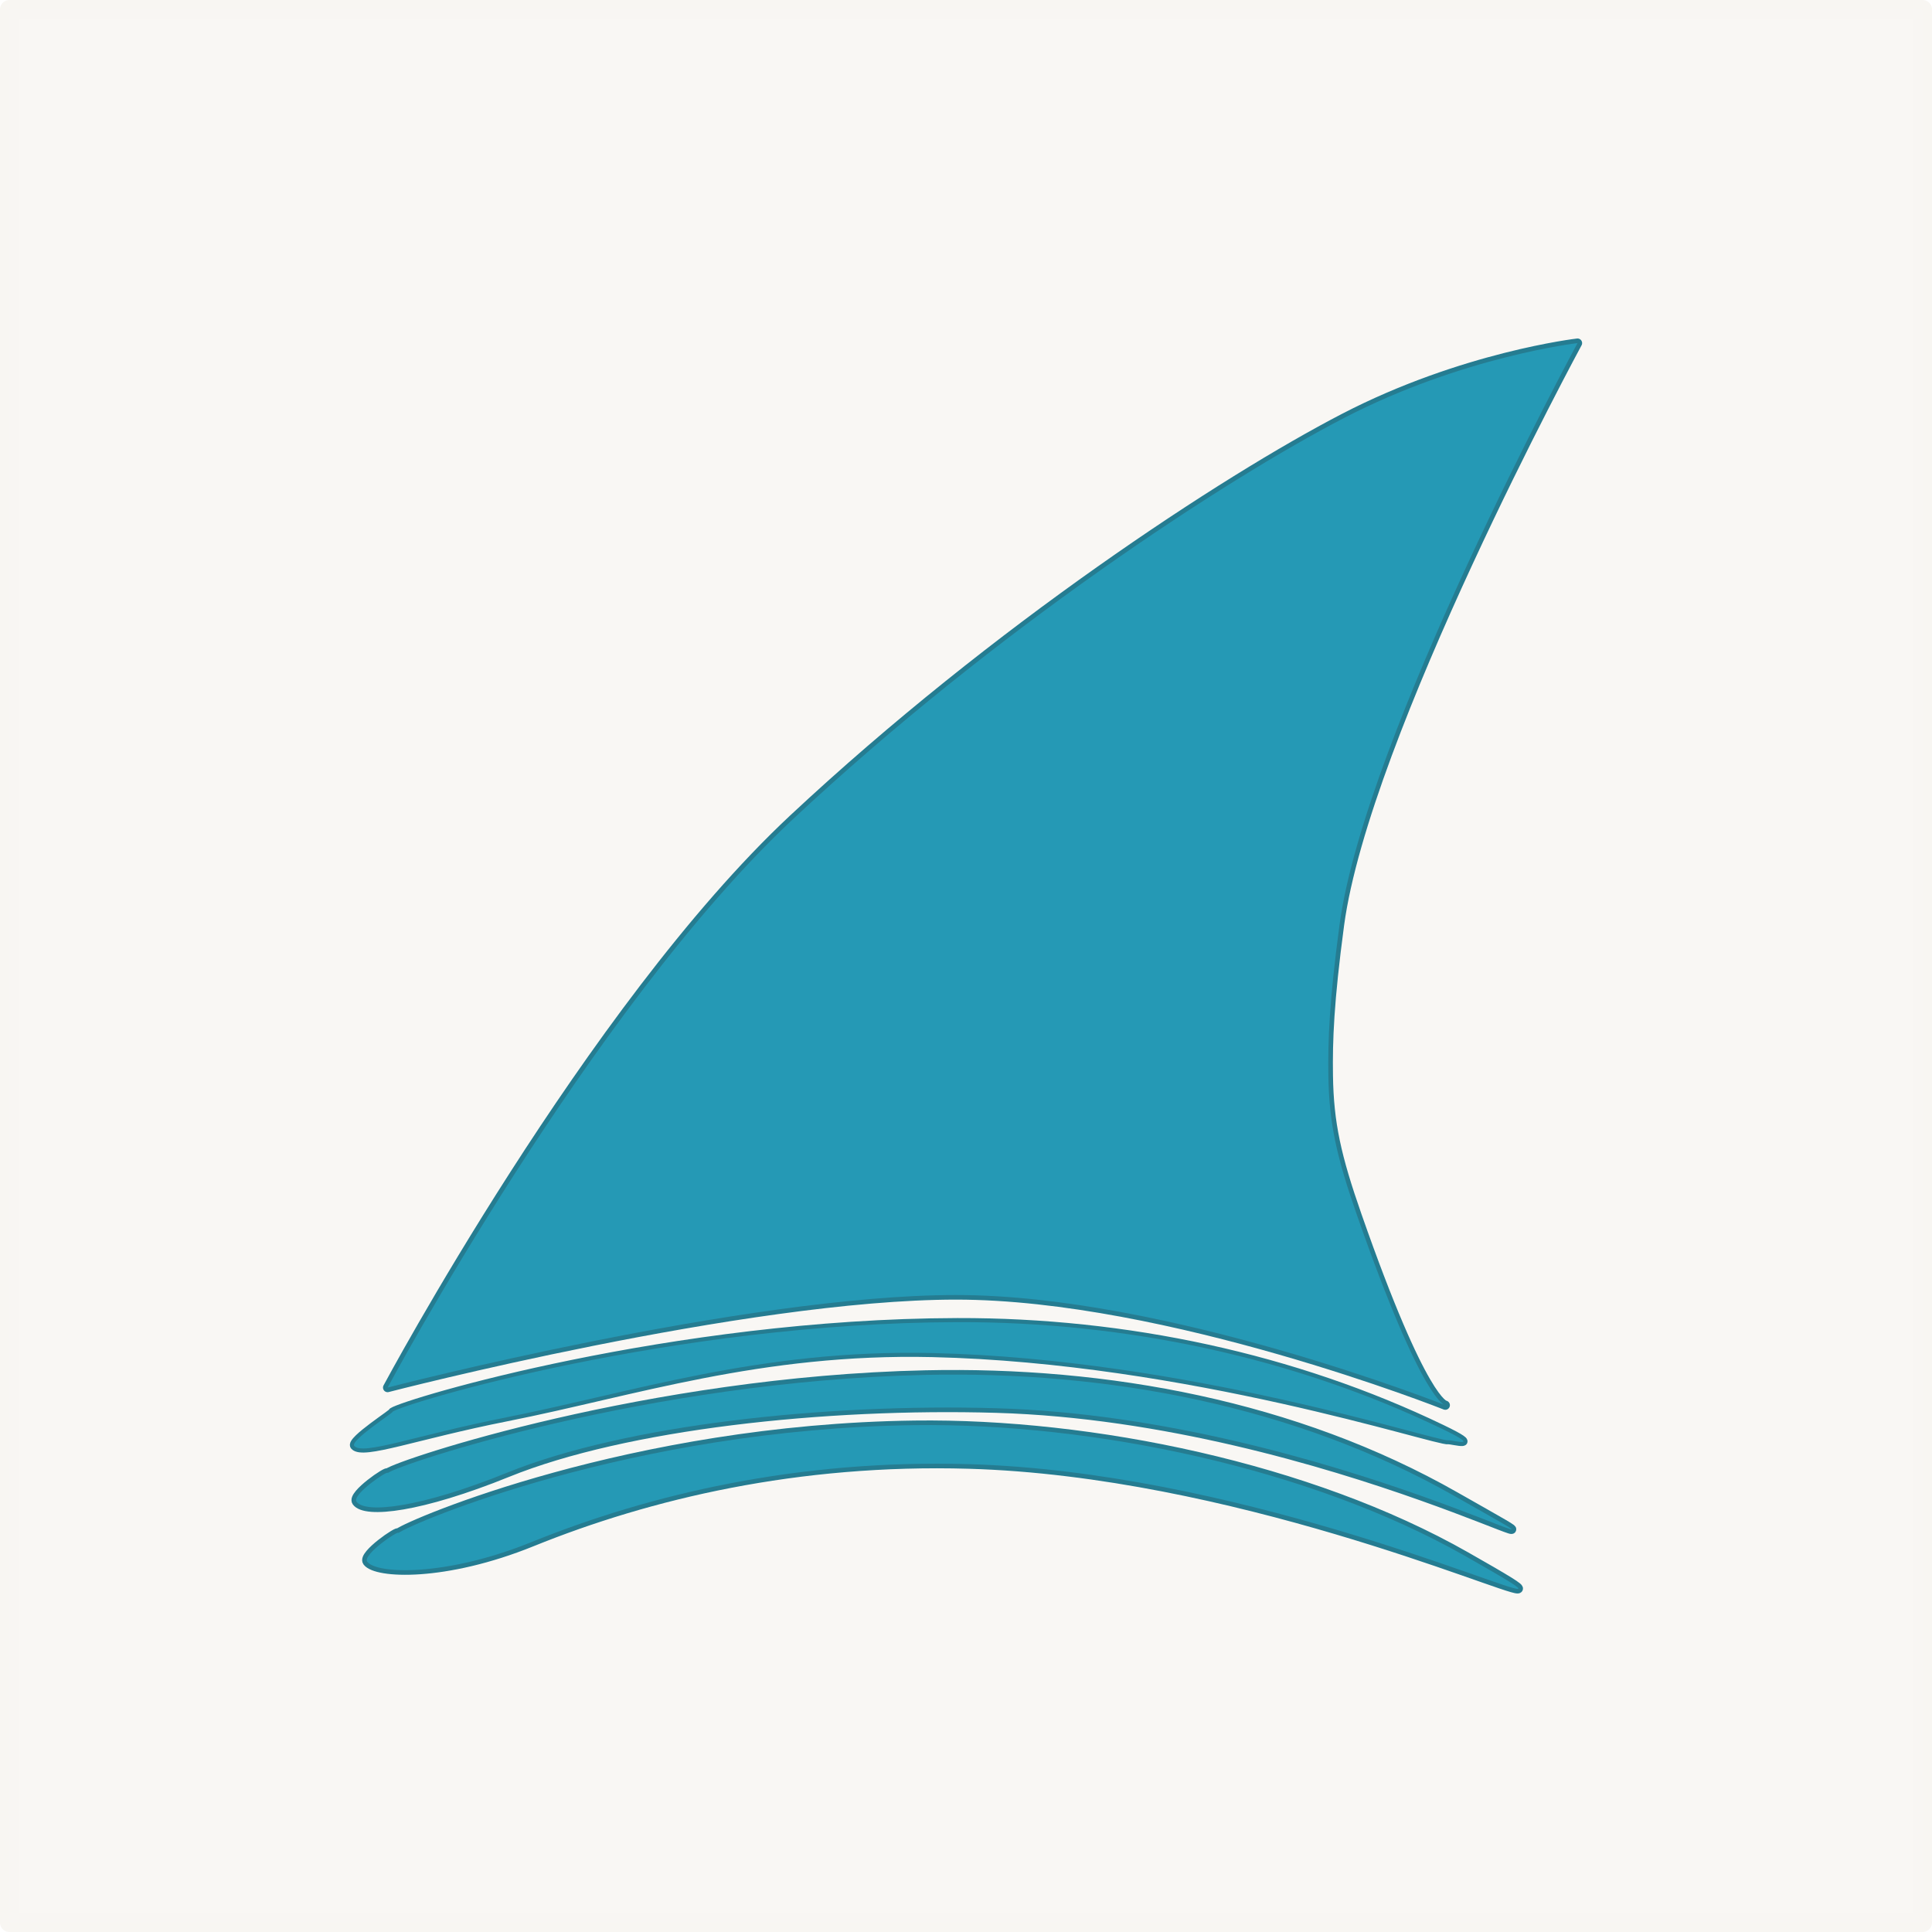
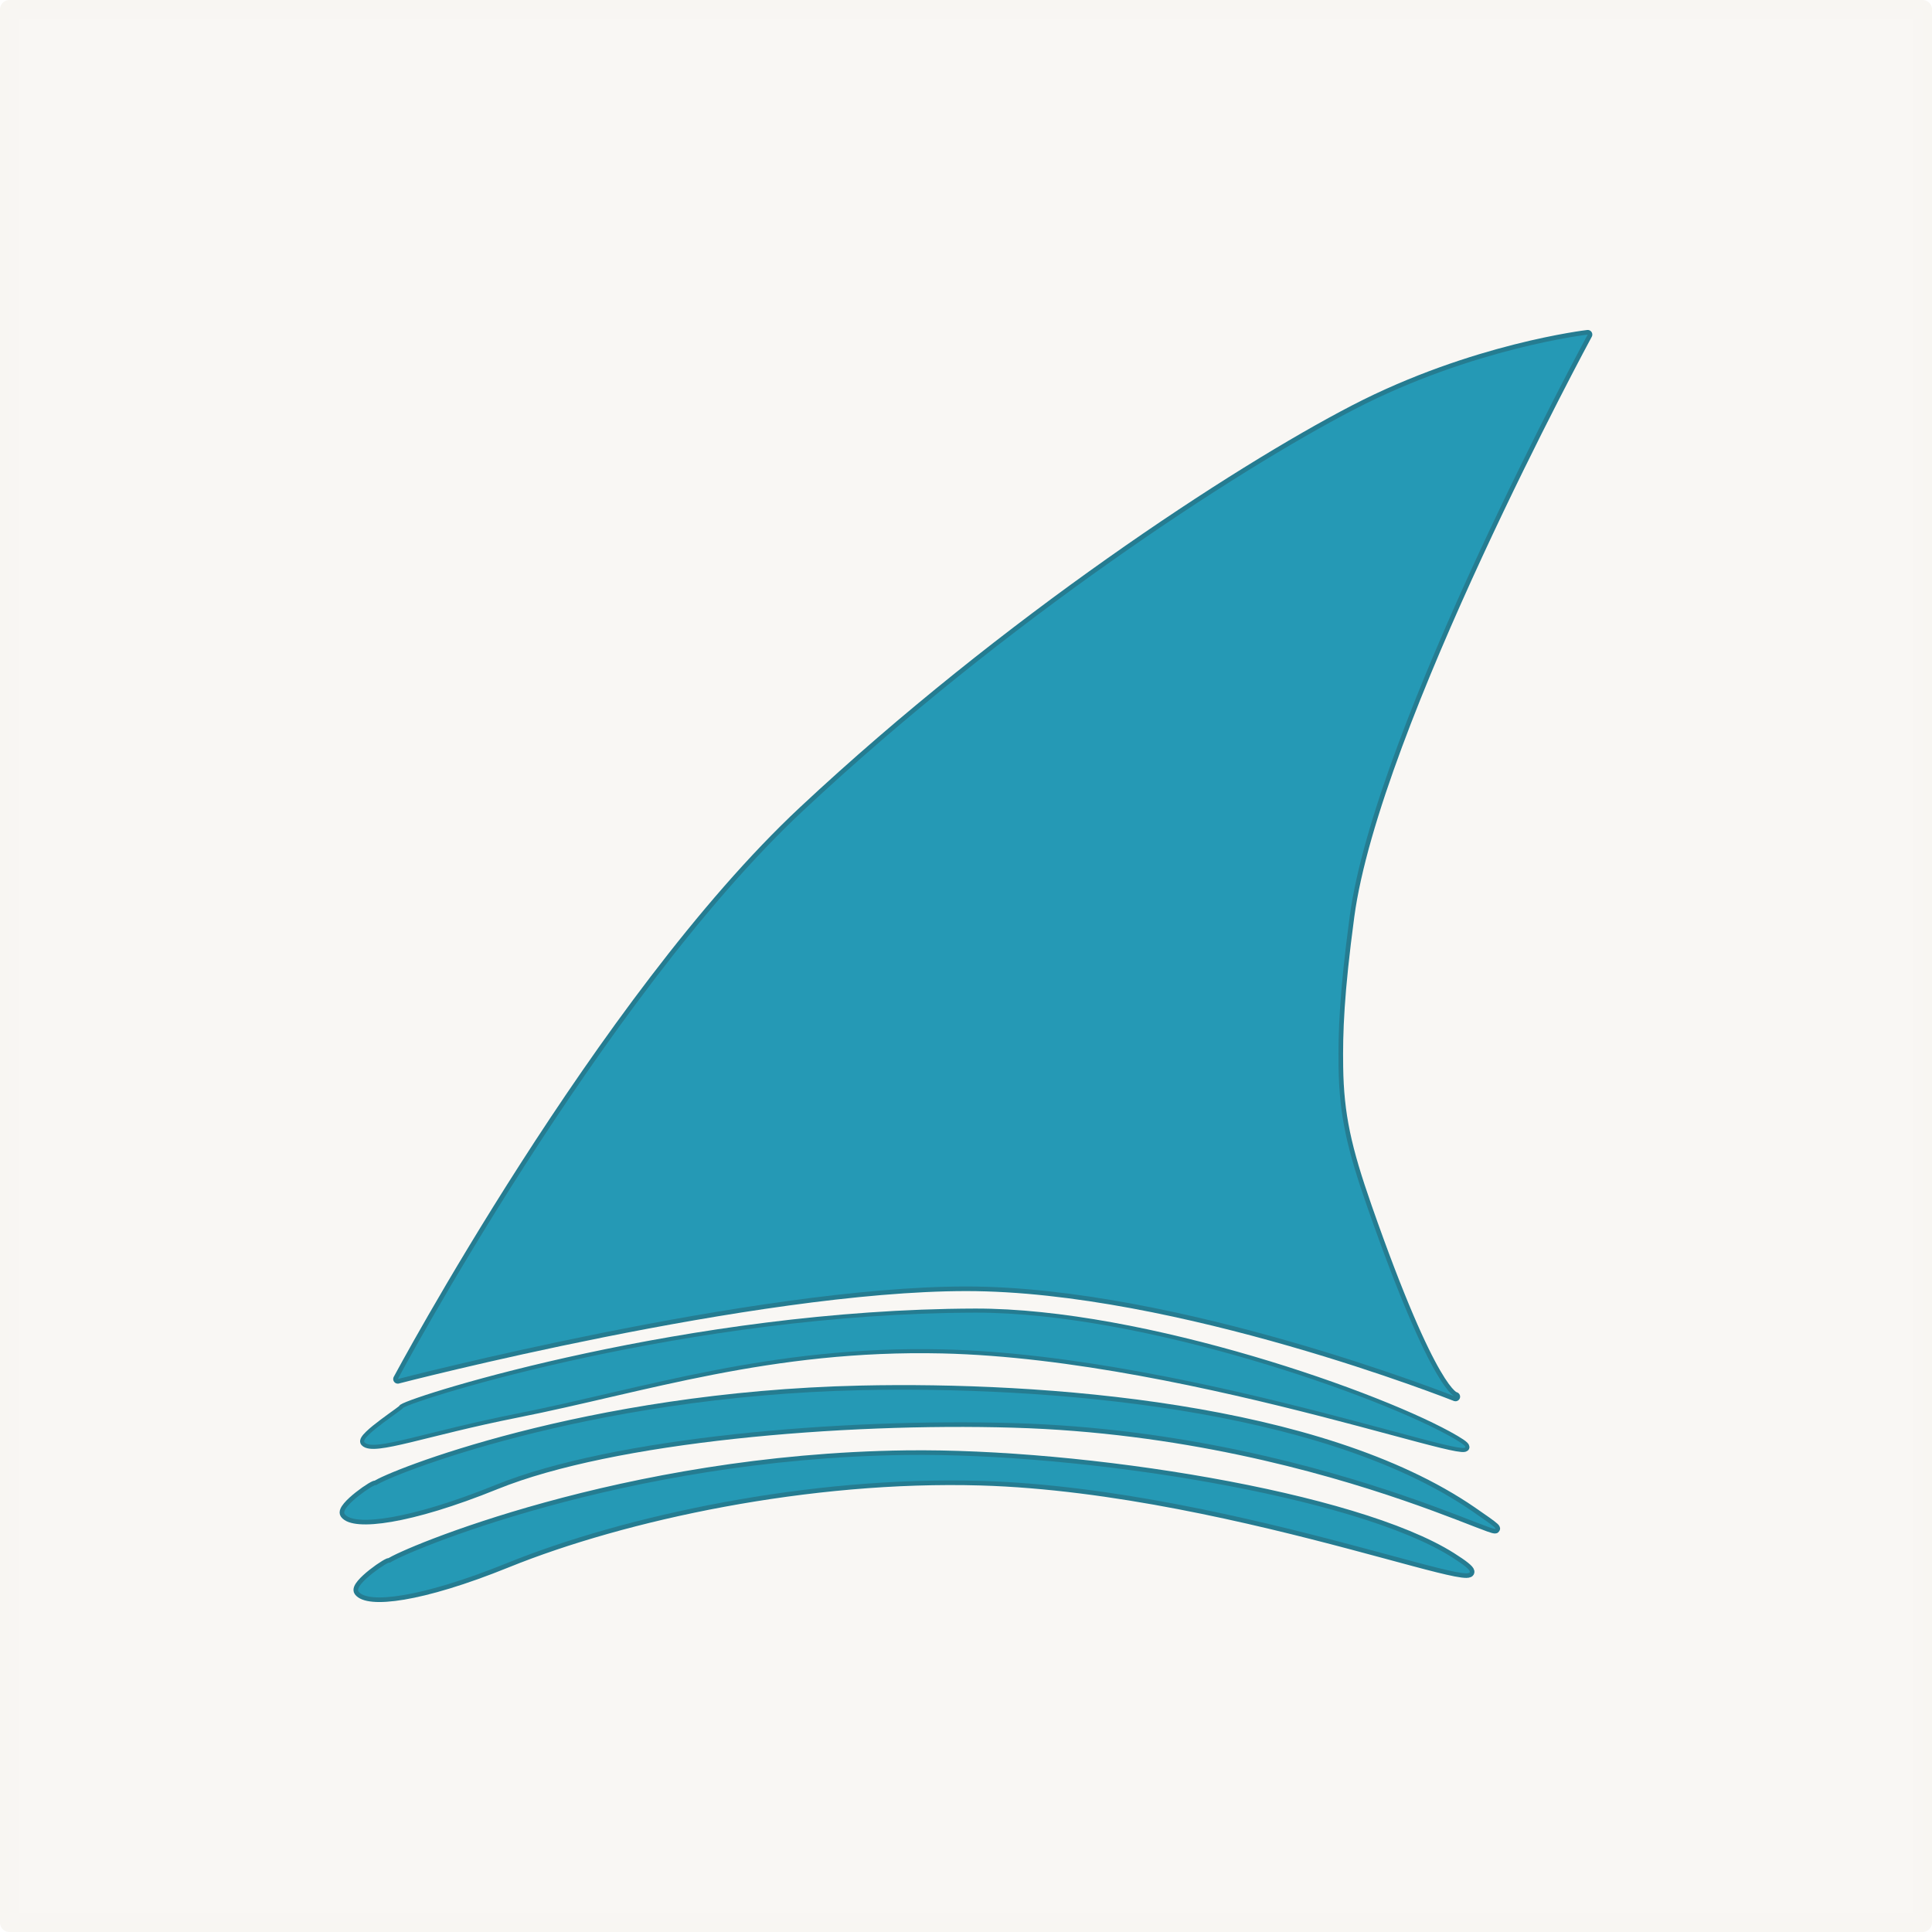
<svg xmlns="http://www.w3.org/2000/svg" width="210mm" height="210mm" viewBox="0 0 210 210" version="1.1" id="svg1" xml:space="preserve">
  <defs id="defs1" />
  <g id="layer1">
    <rect style="display:inline;fill:#f8f6f2;fill-opacity:0.898;stroke:#f8f6f2;stroke-width:2.06;stroke-linecap:round;stroke-linejoin:round;stroke-opacity:1;paint-order:stroke fill markers" id="rect1" width="207.94" height="207.94" x="1.03" y="1.03" />
-     <g id="g1" transform="translate(0.2685383,0.3218706)">
-       <path style="display:inline;opacity:0.85;fill:#0088aa;stroke:#006680;stroke-width:1;stroke-linecap:round;stroke-linejoin:round;stroke-dasharray:none;paint-order:stroke fill markers" d="m 41.862,150.502 c 0,0 22.035,-41.197 44.071,-61.795 22.035,-20.598 46.945,-36.885 59.879,-43.592 12.934,-6.706 25.389,-8.144 25.389,-8.144 0,0 -23.108,42.664 -25.868,63.232 -1.12,8.348 -1.268,12.608 -1.213,16.371 0.076,5.204 0.883,8.818 3.129,15.245 7.188,20.565 9.581,20.598 9.581,20.598 0,0 -30.179,-11.976 -53.173,-11.976 -22.994,0 -61.795,10.06 -61.795,10.06 z" id="path1" />
-       <path style="display:inline;opacity:0.85;fill:#0088aa;stroke:#006680;stroke-width:0.885;stroke-linecap:round;stroke-linejoin:round;stroke-dasharray:none;paint-order:stroke fill markers" d="m 156.415,154.957 c 4.671,2.248 1.125,1.214 0.747,1.273 -1.229,0.19 -28.281,-8.85 -56.113,-9.483 -18.662,-0.425 -32.526,4.263 -46.251,6.984 -9.921,1.966 -15.582,4.163 -16.553,3.125 -0.552,-0.591 4.527,-3.793 4.145,-3.73 1.449,-0.978 30.374,-9.66 61.417,-9.738 18.344,-0.046 36.595,3.864 52.607,11.569 z" id="path2" />
-       <path style="display:inline;opacity:0.85;fill:#0088aa;stroke:#006680;stroke-width:1;stroke-linecap:round;stroke-linejoin:round;stroke-dasharray:none;paint-order:stroke fill markers" d="m 157.902,162.327 c 20.392,11.599 -13.527,-8.522 -49.878,-9.579 -18.645,-0.542 -40.352,1.814 -53.114,6.984 -9.477,3.838 -15.453,4.502 -16.424,3.176 -0.552,-0.754 3.468,-3.488 3.396,-3.123 1.27,-0.977 28.334,-9.998 58.44,-10.662 19.731,-0.435 40.18,3.307 57.581,13.205 z" id="path3-2" />
-       <path style="display:inline;opacity:0.85;fill:#0088aa;stroke:#006680;stroke-width:1;stroke-linecap:round;stroke-linejoin:round;stroke-dasharray:none;paint-order:stroke fill markers" d="m 159.064,168.848 c 4.413,2.51 6.09,3.514 5.639,3.535 -1.632,0.077 -31.152,-12.727 -59.636,-13.556 -18.645,-0.542 -34.762,3.285 -47.525,8.455 -9.477,3.838 -16.924,3.472 -17.895,2.147 -0.552,-0.754 3.468,-3.488 3.396,-3.123 1.292,-0.994 25.309,-11.318 56.1,-11.721 19.277,-0.252 42.998,4.637 59.921,14.263 z" id="path3-2-0" />
+     <g id="g1" transform="translate(13.99333,0.7353355)">
+       <path style="opacity:0.85;fill:#0088aa;stroke:#006680;stroke-width:1;stroke-linecap:round;stroke-linejoin:round;stroke-dasharray:none;paint-order:stroke fill markers" d="m 29.246,149.161 c 0,0 22.035,-41.197 44.071,-61.795 22.035,-20.598 46.945,-36.885 59.879,-43.592 12.934,-6.706 25.389,-8.144 25.389,-8.144 0,0 -23.108,42.664 -25.868,63.232 -1.12,8.348 -1.268,12.608 -1.213,16.371 0.076,5.204 0.883,8.818 3.129,15.245 7.188,20.565 9.581,20.598 9.581,20.598 0,0 -30.179,-11.976 -53.173,-11.976 -22.994,0 -61.795,10.06 -61.795,10.06 z" id="path1" />
+       <path style="opacity:0.85;fill:#0088aa;stroke:#006680;stroke-width:0.885;stroke-linecap:round;stroke-linejoin:round;stroke-dasharray:none;paint-order:stroke fill markers" d="m 144.209,155.719 c 7.765,4.584 -27.943,-9.151 -55.774,-9.784 -18.662,-0.425 -32.526,4.263 -46.251,6.984 -9.921,1.966 -15.582,4.163 -16.553,3.125 -0.552,-0.591 4.527,-3.793 4.145,-3.73 1.449,-0.978 31.166,-10.294 62.208,-10.371 18.344,-0.046 44.46,9.193 52.225,13.777 z" id="path2" />
+       <path style="opacity:0.85;fill:#0088aa;stroke:#006680;stroke-width:1;stroke-linecap:round;stroke-linejoin:round;stroke-dasharray:none;paint-order:stroke fill markers" d="m 146.033,163.527 c 10.646,7.317 -13.527,-8.522 -49.878,-9.579 -18.645,-0.542 -43.493,1.545 -56.256,6.714 -9.477,3.838 -15.453,4.502 -16.424,3.176 -0.552,-0.754 3.468,-3.488 3.396,-3.123 1.27,-0.977 22.633,-9.682 52.738,-10.346 19.731,-0.435 49.926,1.818 66.423,13.157 z" id="path3-2" />
+       <path style="opacity:0.85;fill:#0088aa;stroke:#006680;stroke-width:1;stroke-linecap:round;stroke-linejoin:round;stroke-dasharray:none;paint-order:stroke fill markers" d="m 143.798,168.511 c 10.465,6.619 -22.698,-7.452 -51.182,-8.281 -18.645,-0.542 -38.722,3.76 -51.484,8.93 -9.477,3.838 -15.182,4.422 -16.152,3.097 -0.552,-0.754 3.468,-3.488 3.396,-3.123 1.292,-0.994 25.309,-11.318 56.1,-11.721 19.277,-0.252 48.858,4.479 59.323,11.098 z" id="path3-2-0" />
    </g>
  </g>
</svg>
